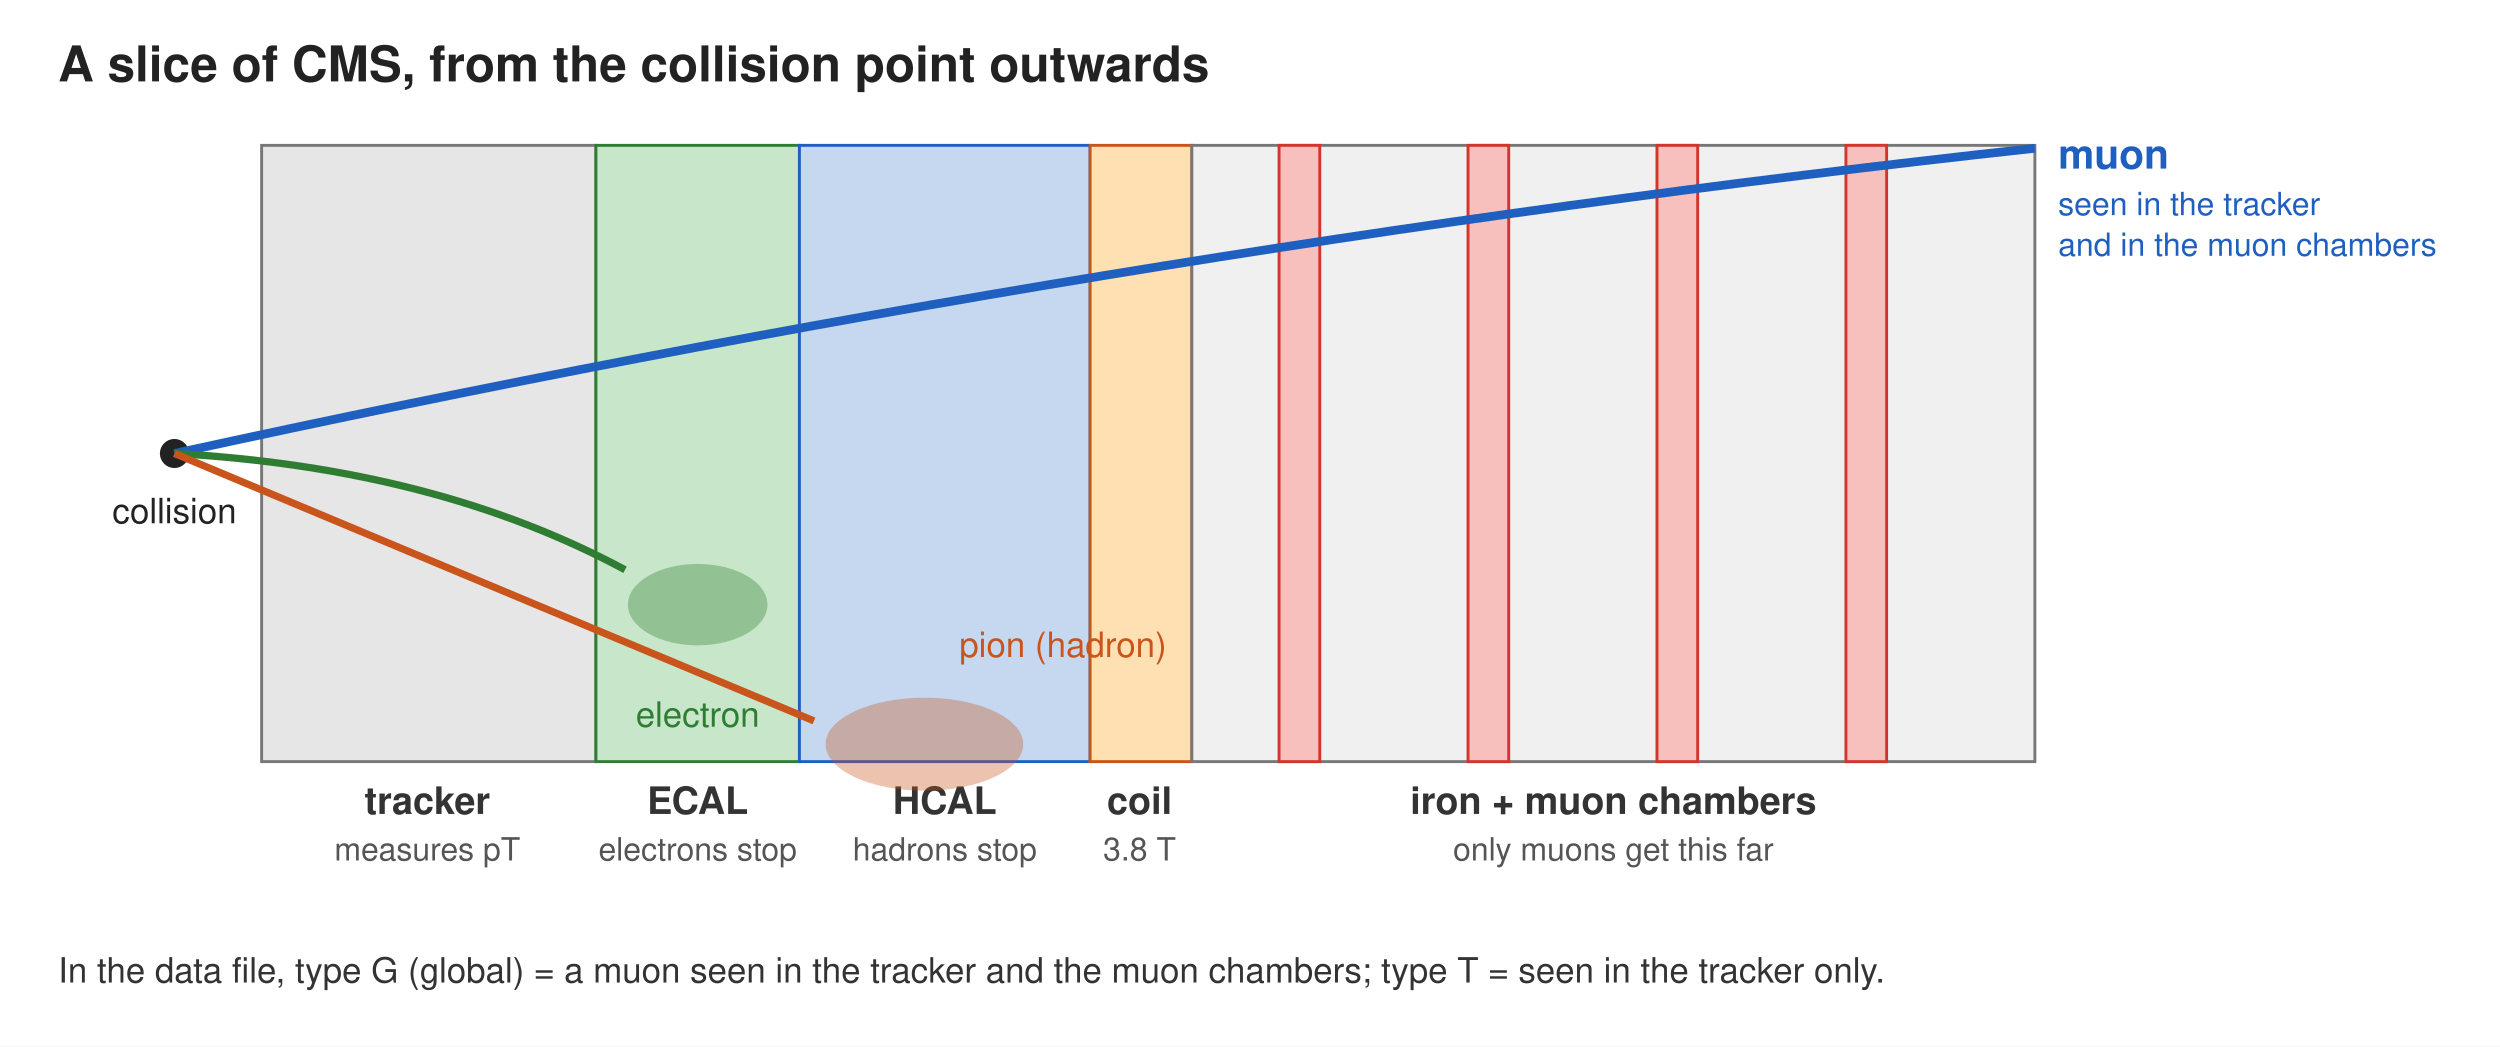
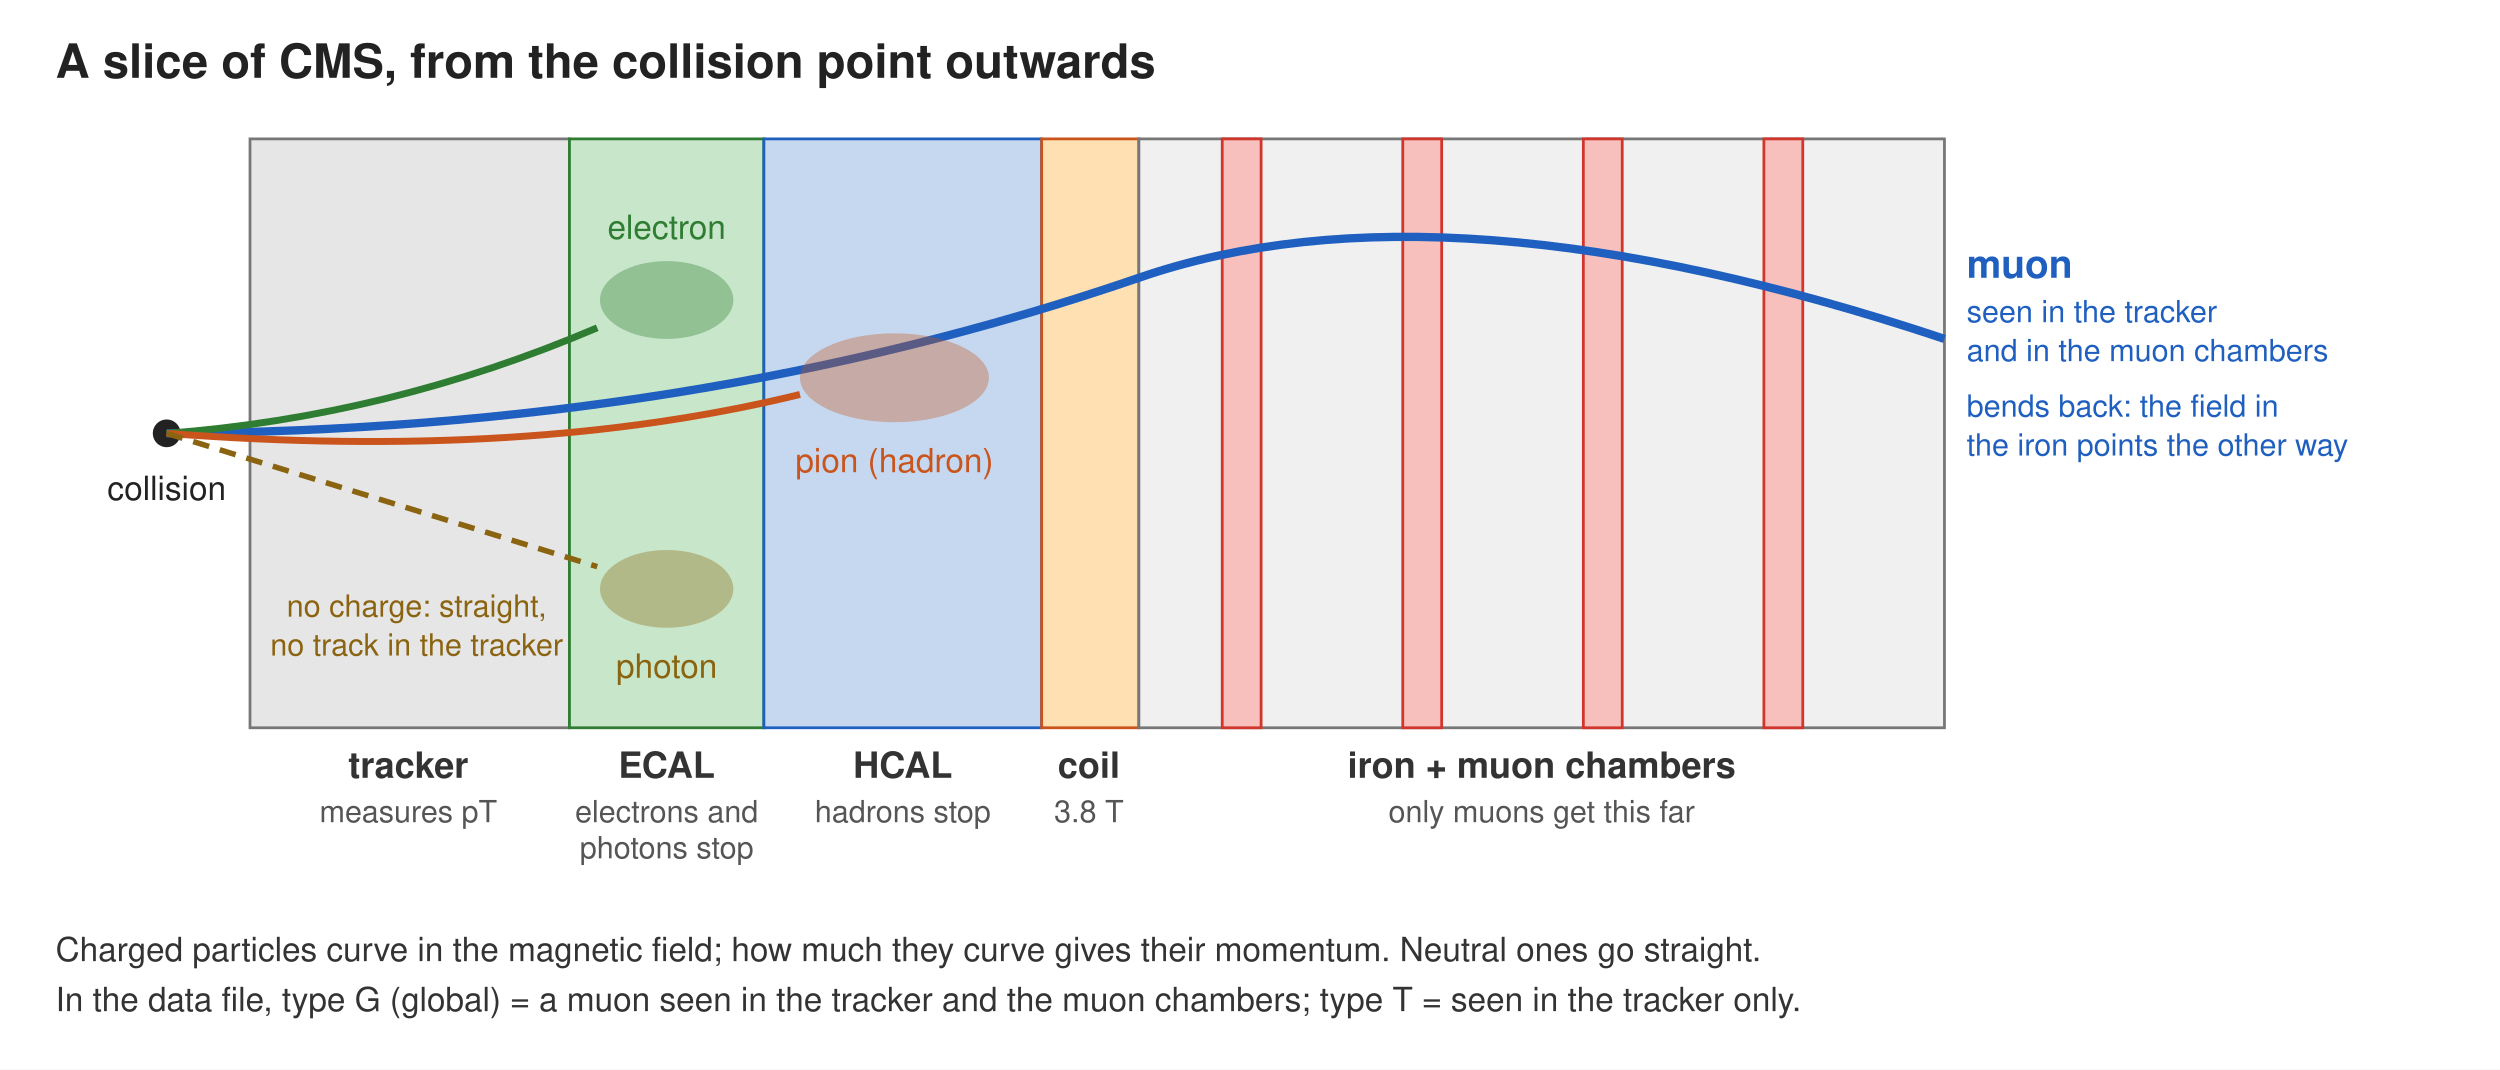
- <svg xmlns="http://www.w3.org/2000/svg" width="860" height="360" viewBox="0 0 860 360" font-family="Helvetica, Arial, sans-serif" font-size="13">
-   <rect width="860" height="360" fill="white" />
+ <svg xmlns="http://www.w3.org/2000/svg" width="900" height="385" viewBox="0 0 900 385" font-family="Helvetica, Arial, sans-serif" font-size="13">
+   <rect width="900" height="385" fill="white" />
  <text x="20" y="28" font-size="17" font-weight="bold" fill="#222">A slice of CMS, from the collision point outwards</text>
  <rect x="90" y="50" width="115" height="212" fill="#e6e6e6" stroke="#777" stroke-width="1" />
  <rect x="205" y="50" width="70" height="212" fill="#c8e6c9" stroke="#2e7d32" stroke-width="1" />
  <rect x="275" y="50" width="100" height="212" fill="#c5d8f0" stroke="#1f5fbf" stroke-width="1" />
  <rect x="375" y="50" width="35" height="212" fill="#ffe0b2" stroke="#c9541c" stroke-width="1" />
  <rect x="410" y="50" width="290" height="212" fill="#f0f0f0" stroke="#777" stroke-width="1" />
  <rect x="440" y="50" width="14" height="212" fill="#f8c0bc" stroke="#d1352b" stroke-width="1" />
  <rect x="505" y="50" width="14" height="212" fill="#f8c0bc" stroke="#d1352b" stroke-width="1" />
  <rect x="570" y="50" width="14" height="212" fill="#f8c0bc" stroke="#d1352b" stroke-width="1" />
  <rect x="635" y="50" width="14" height="212" fill="#f8c0bc" stroke="#d1352b" stroke-width="1" />
  <text x="147" y="280" text-anchor="middle" fill="#333" font-weight="bold">tracker</text>
+   <text x="147" y="296" text-anchor="middle" fill="#555" font-size="11">measures pT</text>
  <text x="240" y="280" text-anchor="middle" fill="#333" font-weight="bold">ECAL</text>
+   <text x="240" y="296" text-anchor="middle" fill="#555" font-size="11">electrons and</text>
+   <text x="240" y="309" text-anchor="middle" fill="#555" font-size="11">photons stop</text>
  <text x="325" y="280" text-anchor="middle" fill="#333" font-weight="bold">HCAL</text>
+   <text x="325" y="296" text-anchor="middle" fill="#555" font-size="11">hadrons stop</text>
  <text x="392" y="280" text-anchor="middle" fill="#333" font-weight="bold">coil</text>
+   <text x="392" y="296" text-anchor="middle" fill="#555" font-size="11">3.8 T</text>
  <text x="555" y="280" text-anchor="middle" fill="#333" font-weight="bold">iron + muon chambers</text>
-   <text x="147" y="296" text-anchor="middle" fill="#555" font-size="11">measures pT</text>
-   <text x="240" y="296" text-anchor="middle" fill="#555" font-size="11">electrons stop</text>
-   <text x="325" y="296" text-anchor="middle" fill="#555" font-size="11">hadrons stop</text>
-   <text x="392" y="296" text-anchor="middle" fill="#555" font-size="11">3.8 T</text>
  <text x="555" y="296" text-anchor="middle" fill="#555" font-size="11">only muons get this far</text>
  <circle cx="60" cy="156" r="5" fill="#222" />
  <text x="60" y="180" text-anchor="middle" fill="#222" font-size="12">collision</text>
-   <path d="M60,156 Q380,86 700,51" fill="none" stroke="#1f5fbf" stroke-width="3" />
-   <text x="708" y="58" fill="#1f5fbf" font-weight="bold" font-size="14">muon</text>
-   <text x="708" y="74" fill="#1f5fbf" font-size="11">seen in the tracker</text>
-   <text x="708" y="88" fill="#1f5fbf" font-size="11">and in the muon chambers</text>
-   <path d="M60,156 Q150,161 215,196" fill="none" stroke="#2e7d32" stroke-width="2.5" />
-   <ellipse cx="240" cy="208" rx="24" ry="14" fill="#2e7d32" fill-opacity="0.35" />
-   <text x="240" y="250" text-anchor="middle" fill="#2e7d32" font-size="12">electron</text>
-   <path d="M60,156 L280,248" fill="none" stroke="#c9541c" stroke-width="2.5" />
-   <ellipse cx="318" cy="256" rx="34" ry="16" fill="#c9541c" fill-opacity="0.35" />
-   <text x="330" y="226" fill="#c9541c" font-size="12">pion (hadron)</text>
-   <text x="20" y="338" fill="#333" font-size="12">In the data file, type G (global) = a muon seen in the tracker and the muon chambers; type T = seen in the tracker only.</text>
+   <path d="M60,156 Q250,155 410,100 Q520,62 700,122" fill="none" stroke="#1f5fbf" stroke-width="3" />
+   <text x="708" y="100" fill="#1f5fbf" font-weight="bold" font-size="14">muon</text>
+   <text x="708" y="116" fill="#1f5fbf" font-size="11">seen in the tracker</text>
+   <text x="708" y="130" fill="#1f5fbf" font-size="11">and in the muon chambers</text>
+   <text x="708" y="150" fill="#1f5fbf" font-size="11">bends back: the field in</text>
+   <text x="708" y="164" fill="#1f5fbf" font-size="11">the iron points the other way</text>
+   <path d="M60,156 Q140,150 215,118" fill="none" stroke="#2e7d32" stroke-width="2.5" />
+   <ellipse cx="240" cy="108" rx="24" ry="14" fill="#2e7d32" fill-opacity="0.35" />
+   <text x="240" y="86" text-anchor="middle" fill="#2e7d32" font-size="12">electron</text>
+   <path d="M60,156 Q190,166 288,142" fill="none" stroke="#c9541c" stroke-width="2.5" />
+   <ellipse cx="322" cy="136" rx="34" ry="16" fill="#c9541c" fill-opacity="0.35" />
+   <text x="322" y="170" text-anchor="middle" fill="#c9541c" font-size="12">pion (hadron)</text>
+   <path d="M60,156 L215,204" fill="none" stroke="#8a6410" stroke-width="2" stroke-dasharray="6 4" />
+   <ellipse cx="240" cy="212" rx="24" ry="14" fill="#8a6410" fill-opacity="0.35" />
+   <text x="240" y="244" text-anchor="middle" fill="#8a6410" font-size="12">photon</text>
+   <text x="150" y="222" text-anchor="middle" fill="#8a6410" font-size="11">no charge: straight,</text>
+   <text x="150" y="236" text-anchor="middle" fill="#8a6410" font-size="11">no track in the tracker</text>
+   <text x="20" y="346" fill="#333" font-size="12">Charged particles curve in the magnetic field; how much they curve gives their momentum. Neutral ones go straight.</text>
+   <text x="20" y="364" fill="#333" font-size="12">In the data file, type G (global) = a muon seen in the tracker and the muon chambers; type T = seen in the tracker only.</text>
</svg>
